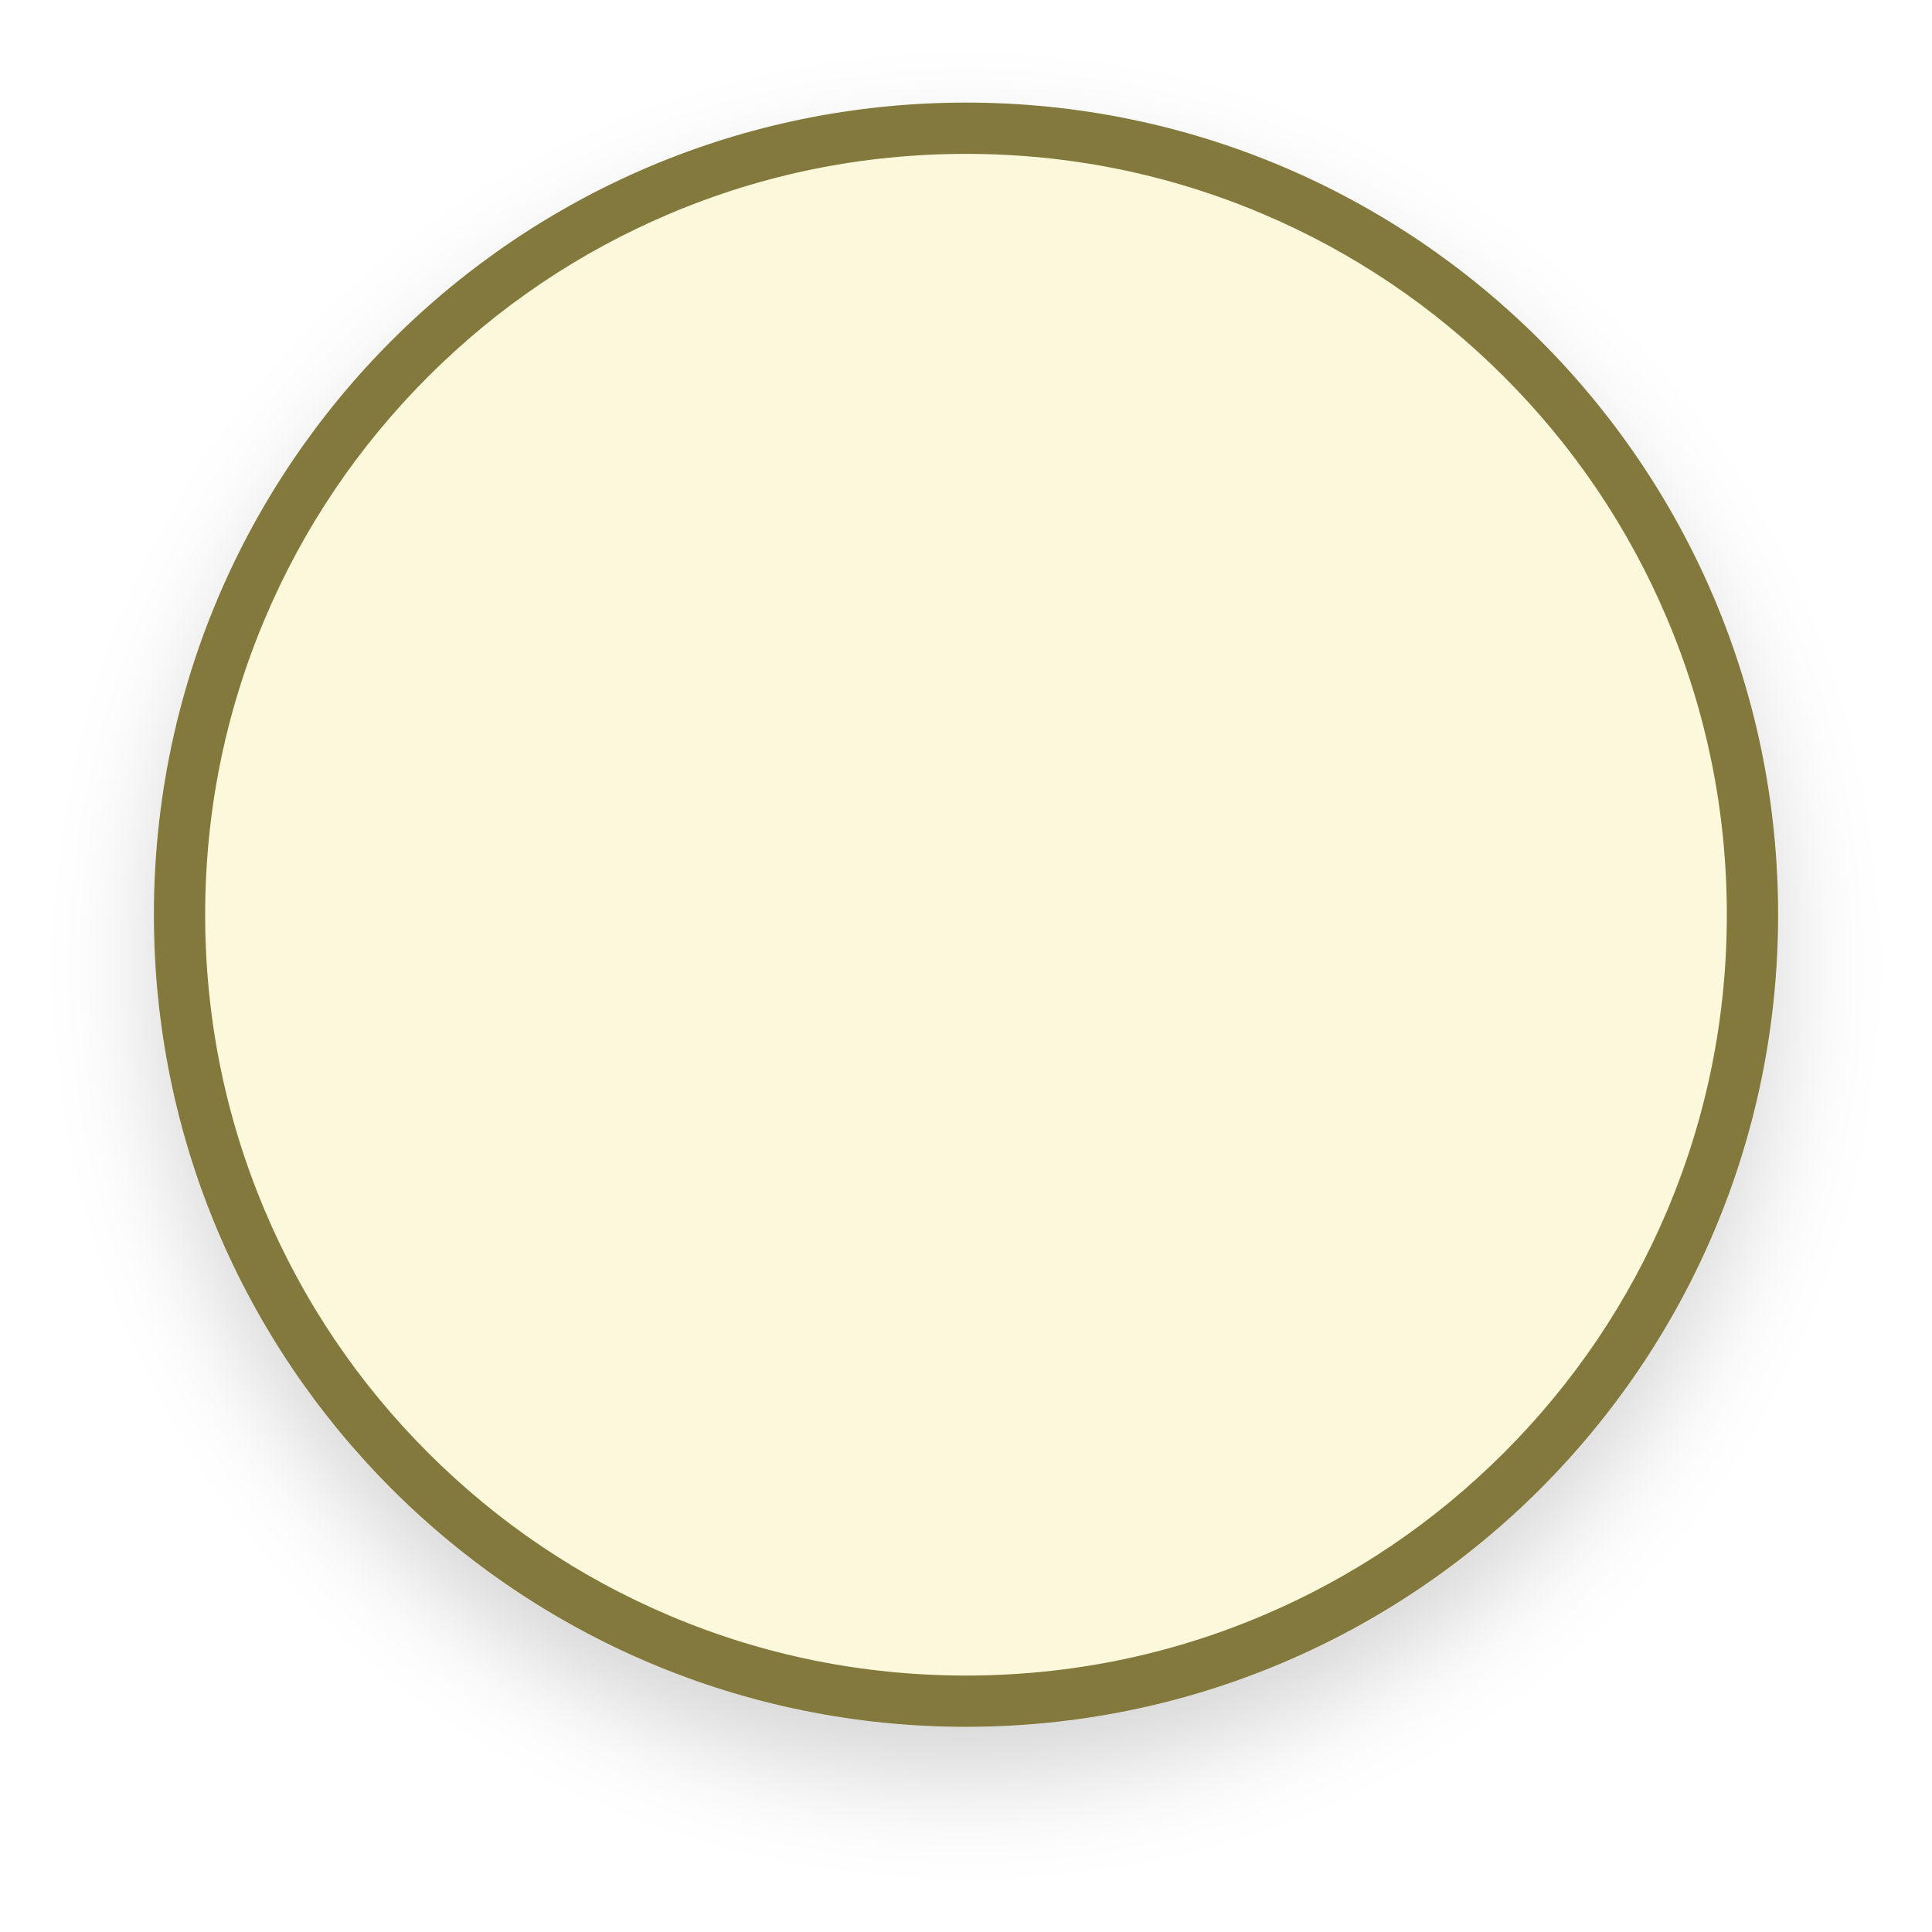
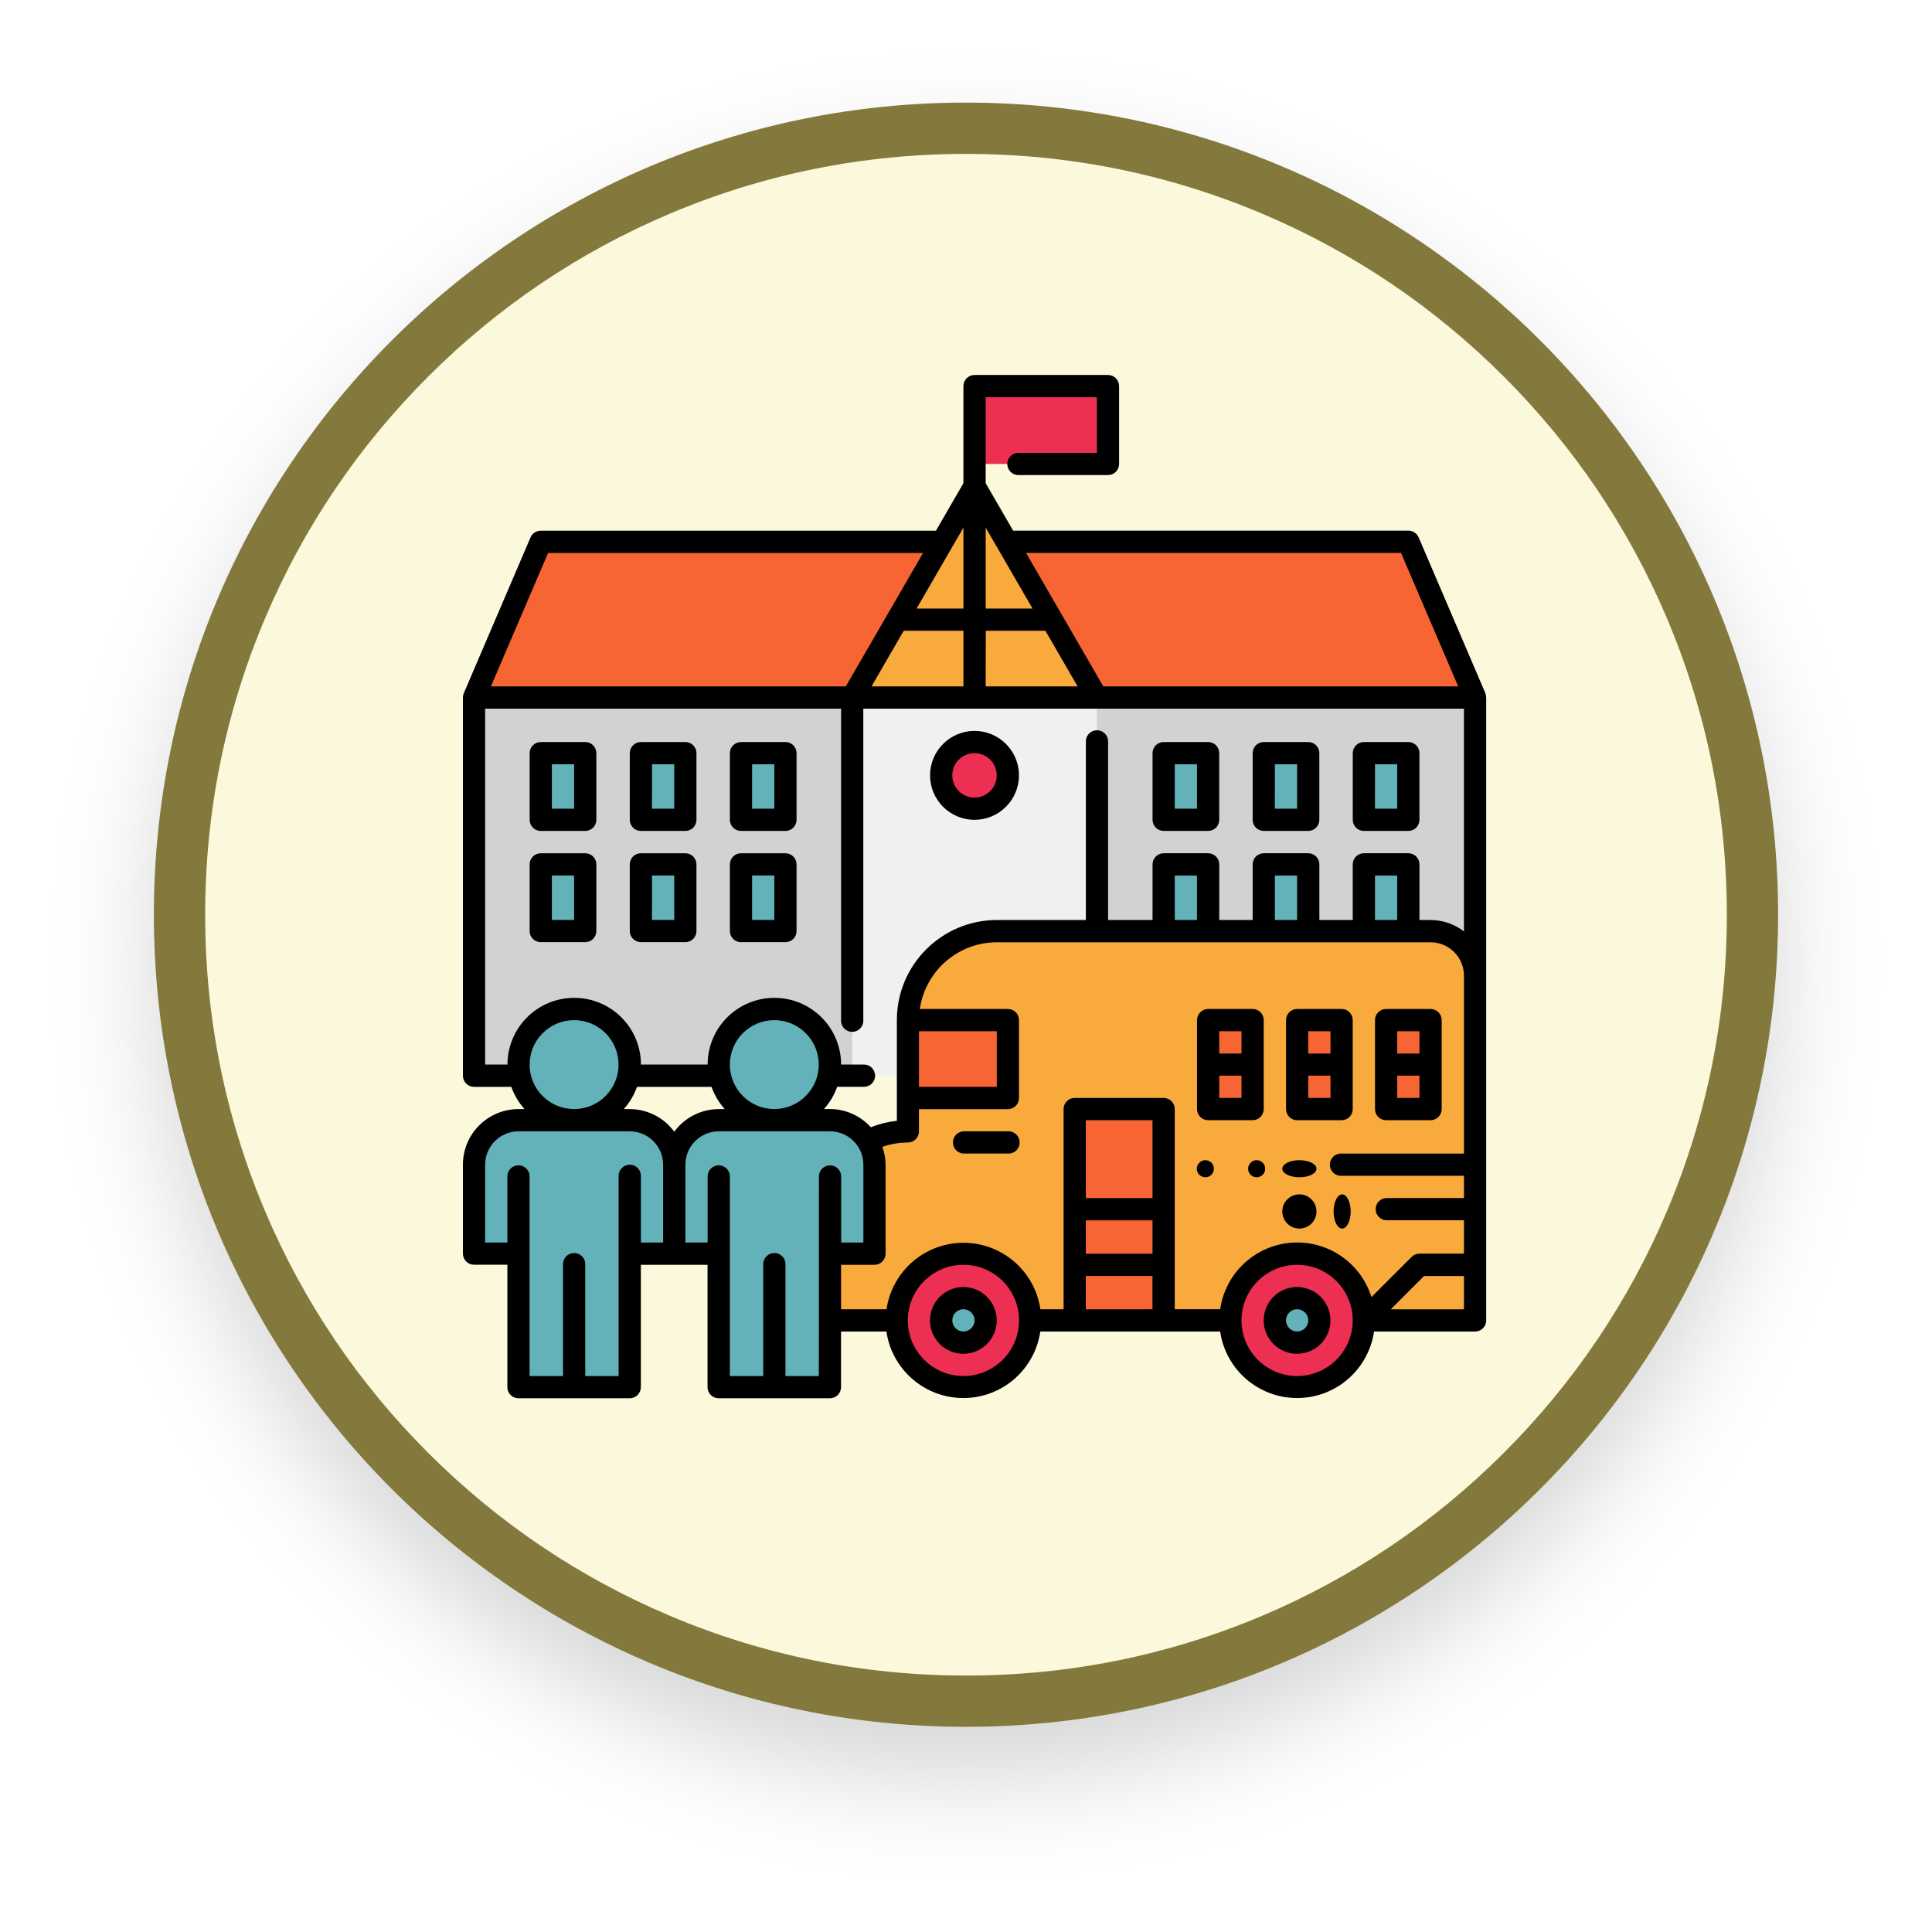
<svg xmlns="http://www.w3.org/2000/svg" width="113" height="113" viewBox="0 0 113 113">
  <defs>
    <filter id="Trazado_982547" x="0" y="0" width="113" height="113" filterUnits="userSpaceOnUse">
      <feOffset dy="3" input="SourceAlpha" />
      <feGaussianBlur stdDeviation="3" result="blur" />
      <feFlood flood-opacity="0.161" />
      <feComposite operator="in" in2="blur" />
      <feComposite in="SourceGraphic" />
    </filter>
  </defs>
-   <g id="Grupo_1225406" data-name="Grupo 1225406" transform="translate(-1112 -5073.421)">
-     <g id="Grupo_1209313" data-name="Grupo 1209313" transform="translate(0 3843.205)">
-       <g id="Grupo_1209049" data-name="Grupo 1209049">
-         <g id="Grupo_1208493" data-name="Grupo 1208493" transform="translate(0 -4397.209)">
-           <g id="Grupo_1202104" data-name="Grupo 1202104" transform="translate(0 -1149.226)">
-             <g id="Grupo_1201923" data-name="Grupo 1201923" transform="translate(-4174.49 4856.378)">
-               <g id="Grupo_1176928" data-name="Grupo 1176928" transform="translate(5295.49 1926.273)">
-                 <g id="Grupo_1172322" data-name="Grupo 1172322" transform="translate(0 0)">
-                   <g id="Grupo_1164700" data-name="Grupo 1164700">
-                     <g id="Grupo_1160931" data-name="Grupo 1160931">
-                       <g id="Grupo_1160749" data-name="Grupo 1160749">
-                         <g id="Grupo_1158891" data-name="Grupo 1158891">
-                           <g id="Grupo_1157406" data-name="Grupo 1157406">
-                             <g id="Grupo_1155793" data-name="Grupo 1155793">
-                               <g id="Grupo_1154704" data-name="Grupo 1154704">
-                                 <g id="Grupo_1150790" data-name="Grupo 1150790">
-                                   <g id="Grupo_1154214" data-name="Grupo 1154214">
-                                     <g id="Grupo_1152583" data-name="Grupo 1152583">
-                                       <g id="Grupo_1146973" data-name="Grupo 1146973">
-                                         <g id="Grupo_1146954" data-name="Grupo 1146954">
-                                           <g transform="matrix(1, 0, 0, 1, -9, -6)" filter="url(#Trazado_982547)">
-                                             <g id="Trazado_982547-2" data-name="Trazado 982547" transform="translate(9 6)" fill="#fcf8db">
-                                               <path d="M 47.5 93.5 C 41.289 93.5 35.265 92.284 29.595 89.886 C 24.118 87.569 19.198 84.252 14.973 80.027 C 10.748 75.802 7.431 70.882 5.114 65.405 C 2.716 59.735 1.5 53.711 1.5 47.5 C 1.5 41.289 2.716 35.265 5.114 29.595 C 7.431 24.118 10.748 19.198 14.973 14.973 C 19.198 10.748 24.118 7.431 29.595 5.114 C 35.265 2.716 41.289 1.5 47.5 1.5 C 53.711 1.5 59.735 2.716 65.405 5.114 C 70.882 7.431 75.802 10.748 80.027 14.973 C 84.252 19.198 87.569 24.118 89.886 29.595 C 92.284 35.265 93.5 41.289 93.5 47.5 C 93.5 53.711 92.284 59.735 89.886 65.405 C 87.569 70.882 84.252 75.802 80.027 80.027 C 75.802 84.252 70.882 87.569 65.405 89.886 C 59.735 92.284 53.711 93.5 47.5 93.5 Z" stroke="none" />
-                                               <path d="M 47.5 3 C 41.491 3 35.664 4.176 30.18 6.496 C 24.881 8.737 20.122 11.946 16.034 16.034 C 11.946 20.121 8.737 24.881 6.496 30.179 C 4.176 35.664 3 41.491 3 47.5 C 3 53.509 4.176 59.336 6.496 64.82 C 8.737 70.119 11.946 74.878 16.034 78.966 C 20.122 83.054 24.881 86.263 30.18 88.504 C 35.664 90.824 41.491 92 47.5 92 C 53.509 92 59.336 90.824 64.821 88.504 C 70.119 86.263 74.878 83.054 78.966 78.966 C 83.054 74.878 86.263 70.119 88.504 64.82 C 90.824 59.336 92 53.509 92 47.5 C 92 41.491 90.824 35.664 88.504 30.179 C 86.263 24.881 83.054 20.121 78.966 16.034 C 74.878 11.946 70.119 8.737 64.821 6.496 C 59.336 4.176 53.509 3 47.5 3 M 47.5 0 C 73.734 0 95 21.266 95 47.5 C 95 73.733 73.734 95 47.5 95 C 21.266 95 7.62939453125e-06 73.733 7.62939453125e-06 47.5 C 7.62939453125e-06 21.266 21.266 0 47.5 0 Z" stroke="none" fill="#83793c" />
+   <g id="Grupo_1225414" data-name="Grupo 1225414" transform="translate(-3386 -1519.143)">
+     <g id="Grupo_1224650" data-name="Grupo 1224650" transform="translate(2274 -3554.277)">
+       <g id="Grupo_1209313" data-name="Grupo 1209313" transform="translate(0 3843.205)">
+         <g id="Grupo_1209049" data-name="Grupo 1209049">
+           <g id="Grupo_1208493" data-name="Grupo 1208493" transform="translate(0 -4397.209)">
+             <g id="Grupo_1202104" data-name="Grupo 1202104" transform="translate(0 -1149.226)">
+               <g id="Grupo_1201923" data-name="Grupo 1201923" transform="translate(-4174.49 4856.378)">
+                 <g id="Grupo_1176928" data-name="Grupo 1176928" transform="translate(5295.49 1926.273)">
+                   <g id="Grupo_1172322" data-name="Grupo 1172322" transform="translate(0 0)">
+                     <g id="Grupo_1164700" data-name="Grupo 1164700">
+                       <g id="Grupo_1160931" data-name="Grupo 1160931">
+                         <g id="Grupo_1160749" data-name="Grupo 1160749">
+                           <g id="Grupo_1158891" data-name="Grupo 1158891">
+                             <g id="Grupo_1157406" data-name="Grupo 1157406">
+                               <g id="Grupo_1155793" data-name="Grupo 1155793">
+                                 <g id="Grupo_1154704" data-name="Grupo 1154704">
+                                   <g id="Grupo_1150790" data-name="Grupo 1150790">
+                                     <g id="Grupo_1154214" data-name="Grupo 1154214">
+                                       <g id="Grupo_1152583" data-name="Grupo 1152583">
+                                         <g id="Grupo_1146973" data-name="Grupo 1146973">
+                                           <g id="Grupo_1146954" data-name="Grupo 1146954">
+                                             <g transform="matrix(1, 0, 0, 1, -9, -6)" filter="url(#Trazado_982547)">
+                                               <g id="Trazado_982547-2" data-name="Trazado 982547" transform="translate(9 6)" fill="#fcf8db">
+                                                 <path d="M 47.5 93.5 C 41.289 93.5 35.265 92.284 29.595 89.886 C 24.118 87.569 19.198 84.252 14.973 80.027 C 10.748 75.802 7.431 70.882 5.114 65.405 C 2.716 59.735 1.5 53.711 1.5 47.5 C 1.5 41.289 2.716 35.265 5.114 29.595 C 7.431 24.118 10.748 19.198 14.973 14.973 C 19.198 10.748 24.118 7.431 29.595 5.114 C 35.265 2.716 41.289 1.5 47.5 1.5 C 53.711 1.5 59.735 2.716 65.405 5.114 C 70.882 7.431 75.802 10.748 80.027 14.973 C 84.252 19.198 87.569 24.118 89.886 29.595 C 92.284 35.265 93.5 41.289 93.5 47.5 C 93.5 53.711 92.284 59.735 89.886 65.405 C 87.569 70.882 84.252 75.802 80.027 80.027 C 75.802 84.252 70.882 87.569 65.405 89.886 C 59.735 92.284 53.711 93.5 47.5 93.5 Z" stroke="none" />
+                                                 <path d="M 47.5 3 C 41.491 3 35.664 4.176 30.18 6.496 C 24.881 8.737 20.122 11.946 16.034 16.034 C 11.946 20.121 8.737 24.881 6.496 30.179 C 4.176 35.664 3 41.491 3 47.5 C 3 53.509 4.176 59.336 6.496 64.82 C 8.737 70.119 11.946 74.878 16.034 78.966 C 20.122 83.054 24.881 86.263 30.18 88.504 C 35.664 90.824 41.491 92 47.5 92 C 53.509 92 59.336 90.824 64.821 88.504 C 70.119 86.263 74.878 83.054 78.966 78.966 C 83.054 74.878 86.263 70.119 88.504 64.82 C 90.824 59.336 92 53.509 92 47.5 C 92 41.491 90.824 35.664 88.504 30.179 C 86.263 24.881 83.054 20.121 78.966 16.034 C 74.878 11.946 70.119 8.737 64.821 6.496 C 59.336 4.176 53.509 3 47.5 3 M 47.5 0 C 73.734 0 95 21.266 95 47.5 C 95 73.733 73.734 95 47.5 95 C 21.266 95 7.62939453125e-06 73.733 7.62939453125e-06 47.5 C 7.62939453125e-06 21.266 21.266 0 47.5 0 Z" stroke="none" fill="#83793c" />
+                                               </g>
                                            </g>
                                          </g>
                                        </g>
                                      </g>
                                    </g>
                                  </g>
                                </g>
                              </g>
                            </g>
                          </g>
                        </g>
                      </g>
                    </g>
                  </g>
                </g>
              </g>
            </g>
          </g>
        </g>
      </g>
    </g>
+     <g id="school_2103460" transform="translate(3411.075 1539.075)">
+       <path id="Trazado_1057503" data-name="Trazado 1057503" d="M37,31H51.312V53.119H37Z" transform="translate(-12.231 -10.134)" fill="#f0f0f0" />
+       <path id="Trazado_1057504" data-name="Trazado 1057504" d="M59,31H81.119V53.119H59Z" transform="translate(-19.919 -10.134)" fill="#d2d2d2" />
+       <path id="Trazado_1057505" data-name="Trazado 1057505" d="M3,31H25.119V53.119H3Z" transform="translate(-0.349 -10.134)" fill="#d2d2d2" />
+       <ellipse id="Elipse_13644" data-name="Elipse 13644" cx="2" cy="1.5" rx="2" ry="1.5" transform="translate(29.925 23.925)" fill="#ec2f53" />
+       <circle id="Elipse_13645" data-name="Elipse 13645" cx="3.5" cy="3.5" r="3.5" transform="translate(16.925 38.925)" fill="#63b2b9" />
+       <circle id="Elipse_13646" data-name="Elipse 13646" cx="3.5" cy="3.5" r="3.5" transform="translate(4.925 38.925)" fill="#63b2b9" />
+       <path id="Trazado_1057506" data-name="Trazado 1057506" d="M12.108,76.807v7.807H5.6V76.807H3V71.6A2.6,2.6,0,0,1,5.6,69h6.506a2.6,2.6,0,0,1,2.6,2.6v5.2Z" transform="translate(-0.349 -23.413)" fill="#63b2b9" />
+       <path id="Trazado_1057507" data-name="Trazado 1057507" d="M30.108,76.807v7.807H23.6V76.807H21V71.6A2.6,2.6,0,0,1,23.6,69h6.506a2.6,2.6,0,0,1,2.6,2.6v5.2Z" transform="translate(-6.64 -23.413)" fill="#63b2b9" />
+       <path id="Trazado_1057508" data-name="Trazado 1057508" d="M74.9,81A3.9,3.9,0,1,1,71,84.9,3.906,3.906,0,0,1,74.9,81Zm1.3,3.9a1.3,1.3,0,1,0-1.3,1.3A1.3,1.3,0,0,0,76.2,84.9Z" transform="translate(-24.112 -27.606)" fill="#ec2f53" />
+       <path id="Trazado_1057509" data-name="Trazado 1057509" d="M44.9,81A3.9,3.9,0,1,1,41,84.9,3.906,3.906,0,0,1,44.9,81Zm1.3,3.9a1.3,1.3,0,1,0-1.3,1.3A1.3,1.3,0,0,0,46.2,84.9Z" transform="translate(-13.628 -27.606)" fill="#ec2f53" />
+       <path id="Trazado_1057510" data-name="Trazado 1057510" d="M72.732,74.769H66.227a3.9,3.9,0,1,0-7.807,0H46.71a3.9,3.9,0,1,0-7.807,0H35v-3.9h2.6v-5.2a2.6,2.6,0,0,0-.4-1.386,5.115,5.115,0,0,1,2.355-.566V57.2a5.2,5.2,0,0,1,5.2-5.2H70.13a2.6,2.6,0,0,1,2.6,2.6Z" transform="translate(-11.532 -17.472)" fill="#f9aa3d" />
+       <path id="Trazado_1057511" data-name="Trazado 1057511" d="M57,68h5.2V80.36H57Z" transform="translate(-19.22 -23.064)" fill="#f66533" />
+       <path id="Trazado_1057512" data-name="Trazado 1057512" d="M85,60h2.6v5.2H85Z" transform="translate(-29.004 -20.268)" fill="#f66533" />
+       <path id="Trazado_1057513" data-name="Trazado 1057513" d="M77,60h2.6v5.2H77Z" transform="translate(-26.209 -20.268)" fill="#f66533" />
+       <path id="Trazado_1057514" data-name="Trazado 1057514" d="M69,60h2.6v5.2H69Z" transform="translate(-23.413 -20.268)" fill="#f66533" />
+       <path id="Trazado_1057515" data-name="Trazado 1057515" d="M42,60h5.855v4.554H42Z" transform="translate(-13.978 -20.268)" fill="#f66533" />
+       <g id="Grupo_1225413" data-name="Grupo 1225413" transform="translate(6.554 24.119)">
+         <path id="Trazado_1057516" data-name="Trazado 1057516" d="M83,46h2.6v3.9H83Z" transform="translate(-34.859 -39.494)" fill="#63b2b9" />
+         <path id="Trazado_1057517" data-name="Trazado 1057517" d="M83,36h2.6v3.9H83Z" transform="translate(-34.859 -36)" fill="#63b2b9" />
+         <path id="Trazado_1057518" data-name="Trazado 1057518" d="M74,46h2.6v3.9H74Z" transform="translate(-31.714 -39.494)" fill="#63b2b9" />
+         <path id="Trazado_1057519" data-name="Trazado 1057519" d="M74,36h2.6v3.9H74Z" transform="translate(-31.714 -36)" fill="#63b2b9" />
+         <path id="Trazado_1057520" data-name="Trazado 1057520" d="M65,46h2.6v3.9H65Z" transform="translate(-28.569 -39.494)" fill="#63b2b9" />
+         <path id="Trazado_1057521" data-name="Trazado 1057521" d="M65,36h2.6v3.9H65Z" transform="translate(-28.569 -36)" fill="#63b2b9" />
+         <path id="Trazado_1057522" data-name="Trazado 1057522" d="M27,46h2.6v3.9H27Z" transform="translate(-15.29 -39.494)" fill="#63b2b9" />
+         <path id="Trazado_1057523" data-name="Trazado 1057523" d="M27,36h2.6v3.9H27Z" transform="translate(-15.29 -36)" fill="#63b2b9" />
+         <path id="Trazado_1057524" data-name="Trazado 1057524" d="M18,46h2.6v3.9H18Z" transform="translate(-12.145 -39.494)" fill="#63b2b9" />
+         <path id="Trazado_1057525" data-name="Trazado 1057525" d="M18,36h2.6v3.9H18Z" transform="translate(-12.145 -36)" fill="#63b2b9" />
+         <path id="Trazado_1057526" data-name="Trazado 1057526" d="M9,46h2.6v3.9H9Z" transform="translate(-9 -39.494)" fill="#63b2b9" />
+         <path id="Trazado_1057527" data-name="Trazado 1057527" d="M9,36h2.6v3.9H9Z" transform="translate(-9 -36)" fill="#63b2b9" />
+       </g>
+       <path id="Trazado_1057528" data-name="Trazado 1057528" d="M44.156,12,37,24.36H51.312Z" transform="translate(-12.231 -3.494)" fill="#f9aa3d" />
+       <path id="Trazado_1057529" data-name="Trazado 1057529" d="M50.92,17.033,50.972,17h23.42l3.9,9.108H56.176Z" transform="translate(-17.095 -5.242)" fill="#f66533" />
+       <path id="Trazado_1057530" data-name="Trazado 1057530" d="M25.119,26.108H3L6.9,17h23.42l.052.033Z" transform="translate(-0.349 -5.242)" fill="#f66533" />
+       <circle id="Elipse_13647" data-name="Elipse 13647" cx="1.5" cy="1.5" r="1.5" transform="translate(29.925 55.925)" fill="#63b2b9" />
+       <ellipse id="Elipse_13648" data-name="Elipse 13648" cx="1" cy="1.5" rx="1" ry="1.5" transform="translate(49.925 55.925)" fill="#63b2b9" />
+       <path id="Trazado_1057531" data-name="Trazado 1057531" d="M48,3h7.807V7.554H48Z" transform="translate(-16.075 -0.349)" fill="#ec2f53" />
+       <path id="Trazado_1057532" data-name="Trazado 1057532" d="M61.846,20.839a.646.646,0,0,0-.044-.217l0-.012h0L57.9,11.5a.652.652,0,0,0-.6-.394H34.183L32.576,8.331V3.3h6.506V6.554H34.528a.651.651,0,1,0,0,1.3h5.2a.65.65,0,0,0,.651-.651V2.651A.65.65,0,0,0,39.732,2H31.925a.65.65,0,0,0-.651.651V8.331l-1.608,2.777H6.554a.65.65,0,0,0-.6.394l-3.9,9.108A.65.65,0,0,0,2,20.866H2V42.985a.65.65,0,0,0,.651.651H4.83a3.909,3.909,0,0,0,.774,1.3H5.253A3.256,3.256,0,0,0,2,48.189v5.2a.65.65,0,0,0,.651.651H4.6V61.2a.65.65,0,0,0,.651.651h6.506a.65.65,0,0,0,.651-.651V54.044h3.9V61.2a.65.65,0,0,0,.651.651h6.506a.65.65,0,0,0,.651-.651V57.948h2.654a4.548,4.548,0,0,0,9,0H46.29a4.548,4.548,0,0,0,9,0H61.2a.65.65,0,0,0,.651-.651V20.866C61.851,20.857,61.846,20.849,61.846,20.839Zm-4.977-8.431,3.346,7.807H39.456l-4.519-7.807ZM32.576,10.928l2.741,4.733H32.576Zm-1.3,4.733H28.534l2.741-4.733Zm-3.494,1.3h3.494v3.253H25.9Zm4.8,0H36.07l1.883,3.253H32.576ZM6.983,12.409H28.914l-4.519,7.807H3.637ZM3.3,42.334V21.517H24.119V39.732a.651.651,0,1,0,1.3,0V21.517H60.55V34.545a3.219,3.219,0,0,0-1.952-.667h-.651V30.624a.65.65,0,0,0-.651-.651h-2.6a.65.65,0,0,0-.651.651v3.253H52.093V30.624a.65.65,0,0,0-.651-.651h-2.6a.65.65,0,0,0-.651.651v3.253H46.238V30.624a.65.65,0,0,0-.651-.651h-2.6a.65.65,0,0,0-.651.651v3.253h-2.6V23.468a.651.651,0,1,0-1.3,0V33.877h-5.2a5.862,5.862,0,0,0-5.855,5.855v5.891A5.791,5.791,0,0,0,25.859,46a3.233,3.233,0,0,0-2.391-1.066h-.351a3.887,3.887,0,0,0,.774-1.3H25.42a.651.651,0,1,0,0-1.3h-1.3a3.9,3.9,0,1,0-7.807,0h-3.9a3.9,3.9,0,1,0-7.807,0Zm53.345-8.457h-1.3v-2.6h1.3Zm-5.855,0h-1.3v-2.6h1.3Zm-5.855,0h-1.3v-2.6h1.3ZM28.673,40.383h4.554v3.253H28.673ZM14.36,46.258a3.241,3.241,0,0,0-2.6-1.321h-.351a3.887,3.887,0,0,0,.774-1.3H16.54a3.909,3.909,0,0,0,.774,1.3h-.351a3.241,3.241,0,0,0-2.6,1.321Zm3.253-3.923a2.6,2.6,0,1,1,2.6,2.6A2.6,2.6,0,0,1,17.613,42.334Zm-11.71,0a2.6,2.6,0,1,1,2.6,2.6A2.6,2.6,0,0,1,5.9,42.334Zm5.855,5.855a.65.65,0,0,0-.651.651V60.55H9.156V54.044a.651.651,0,1,0-1.3,0V60.55H5.9V48.84a.651.651,0,0,0-1.3,0v3.9H3.3V48.189a1.954,1.954,0,0,1,1.952-1.952h6.506a1.954,1.954,0,0,1,1.952,1.952v4.554h-1.3v-3.9A.651.651,0,0,0,11.758,48.189ZM22.818,60.55H20.866V54.044a.651.651,0,1,0-1.3,0V60.55H17.613V48.84a.651.651,0,0,0-1.3,0v3.9h-1.3V48.189a1.954,1.954,0,0,1,1.952-1.952h6.506a1.954,1.954,0,0,1,1.952,1.952v4.554h-1.3v-3.9a.651.651,0,0,0-1.3,0Zm1.3-6.506H26.07a.65.65,0,0,0,.651-.651v-5.2a3.211,3.211,0,0,0-.188-1.047,4.535,4.535,0,0,1,1.489-.254.65.65,0,0,0,.651-.651v-1.3h5.2a.65.65,0,0,0,.651-.651V39.732a.65.65,0,0,0-.651-.651H28.725a4.558,4.558,0,0,1,4.5-3.9H58.6A1.954,1.954,0,0,1,60.55,37.13V47.539H53.394a.651.651,0,1,0,0,1.3H60.55v1.3H56a.651.651,0,0,0,0,1.3H60.55v1.952h-2.6a.649.649,0,0,0-.46.191l-2.351,2.351a4.55,4.55,0,0,0-8.847.711H43.635V44.936a.65.65,0,0,0-.651-.651h-5.2a.65.65,0,0,0-.651.651v11.71H35.777a4.548,4.548,0,0,0-9,0H24.119Zm18.215-3.9h-3.9V45.587h3.9Zm-3.9,1.3h3.9v1.952h-3.9ZM31.275,60.55A3.253,3.253,0,1,1,34.528,57.3,3.256,3.256,0,0,1,31.275,60.55Zm7.156-3.9V54.695h3.9v1.952Zm12.361,3.9A3.253,3.253,0,1,1,54.044,57.3,3.256,3.256,0,0,1,50.791,60.55Zm5.474-3.9,1.952-1.952H60.55v1.952Z" />
+       <path id="Trazado_1057533" data-name="Trazado 1057533" d="M17.651,40.2h2.6a.65.65,0,0,0,.651-.651v-3.9A.65.65,0,0,0,20.253,35h-2.6a.65.65,0,0,0-.651.651v3.9A.65.65,0,0,0,17.651,40.2Zm.651-3.9h1.3v2.6H18.3Z" transform="translate(-5.242 -11.532)" />
+       <path id="Trazado_1057534" data-name="Trazado 1057534" d="M26.651,40.2h2.6a.65.65,0,0,0,.651-.651v-3.9A.65.65,0,0,0,29.253,35h-2.6a.65.65,0,0,0-.651.651v3.9A.65.65,0,0,0,26.651,40.2Zm.651-3.9h1.3v2.6H27.3Z" transform="translate(-8.387 -11.532)" />
+       <path id="Trazado_1057535" data-name="Trazado 1057535" d="M17.651,50.2h2.6a.65.65,0,0,0,.651-.651v-3.9A.65.65,0,0,0,20.253,45h-2.6a.65.65,0,0,0-.651.651v3.9A.65.65,0,0,0,17.651,50.2Zm.651-3.9h1.3v2.6H18.3Z" transform="translate(-5.242 -15.026)" />
+       <path id="Trazado_1057536" data-name="Trazado 1057536" d="M8.651,40.2h2.6a.65.65,0,0,0,.651-.651v-3.9A.65.65,0,0,0,11.253,35h-2.6A.65.65,0,0,0,8,35.651v3.9A.65.65,0,0,0,8.651,40.2ZM9.3,36.3h1.3v2.6H9.3Z" transform="translate(-2.097 -11.532)" />
+       <path id="Trazado_1057537" data-name="Trazado 1057537" d="M8.651,50.2h2.6a.65.65,0,0,0,.651-.651v-3.9A.65.65,0,0,0,11.253,45h-2.6A.65.65,0,0,0,8,45.651v3.9A.65.65,0,0,0,8.651,50.2ZM9.3,46.3h1.3v2.6H9.3Z" transform="translate(-2.097 -15.026)" />
+       <path id="Trazado_1057538" data-name="Trazado 1057538" d="M26.651,50.2h2.6a.65.65,0,0,0,.651-.651v-3.9A.65.65,0,0,0,29.253,45h-2.6a.65.65,0,0,0-.651.651v3.9A.65.65,0,0,0,26.651,50.2Zm.651-3.9h1.3v2.6H27.3Z" transform="translate(-8.387 -15.026)" />
+       <path id="Trazado_1057539" data-name="Trazado 1057539" d="M73.651,40.2h2.6a.65.65,0,0,0,.651-.651v-3.9A.65.65,0,0,0,76.253,35h-2.6a.65.65,0,0,0-.651.651v3.9A.65.65,0,0,0,73.651,40.2Zm.651-3.9h1.3v2.6H74.3Z" transform="translate(-24.811 -11.532)" />
+       <path id="Trazado_1057540" data-name="Trazado 1057540" d="M82.651,40.2h2.6a.65.65,0,0,0,.651-.651v-3.9A.65.65,0,0,0,85.253,35h-2.6a.65.65,0,0,0-.651.651v3.9A.65.65,0,0,0,82.651,40.2Zm.651-3.9h1.3v2.6H83.3Z" transform="translate(-27.956 -11.532)" />
+       <path id="Trazado_1057541" data-name="Trazado 1057541" d="M64.651,40.2h2.6a.65.65,0,0,0,.651-.651v-3.9A.65.65,0,0,0,67.253,35h-2.6a.65.65,0,0,0-.651.651v3.9A.65.65,0,0,0,64.651,40.2Zm.651-3.9h1.3v2.6H65.3Z" transform="translate(-21.666 -11.532)" />
+       <path id="Trazado_1057542" data-name="Trazado 1057542" d="M46.6,39.2A2.6,2.6,0,1,0,44,36.6,2.6,2.6,0,0,0,46.6,39.2Zm0-3.9a1.3,1.3,0,1,1-1.3,1.3A1.3,1.3,0,0,1,46.6,35.3Z" transform="translate(-14.677 -11.182)" />
+       <path id="Trazado_1057543" data-name="Trazado 1057543" d="M75.952,84A1.952,1.952,0,1,0,77.9,85.952,1.954,1.954,0,0,0,75.952,84Zm0,2.6a.651.651,0,1,1,.651-.651A.651.651,0,0,1,75.952,86.6Z" transform="translate(-25.16 -28.655)" />
+       <path id="Trazado_1057544" data-name="Trazado 1057544" d="M45.952,84A1.952,1.952,0,1,0,47.9,85.952,1.954,1.954,0,0,0,45.952,84Zm0,2.6a.651.651,0,1,1,.651-.651A.651.651,0,0,1,45.952,86.6Z" transform="translate(-14.677 -28.655)" />
+       <path id="Trazado_1057545" data-name="Trazado 1057545" d="M46.651,71.3h2.6a.651.651,0,1,0,0-1.3h-2.6a.651.651,0,0,0,0,1.3Z" transform="translate(-15.376 -23.762)" />
+       <path id="Trazado_1057546" data-name="Trazado 1057546" d="M68.651,65.506h2.6a.65.65,0,0,0,.651-.651v-5.2A.65.65,0,0,0,71.253,59h-2.6a.65.65,0,0,0-.651.651v5.2A.65.65,0,0,0,68.651,65.506Zm.651-1.3V62.9h1.3v1.3Zm1.3-3.9v1.3H69.3V60.3Z" transform="translate(-23.064 -19.919)" />
+       <path id="Trazado_1057547" data-name="Trazado 1057547" d="M76.651,65.506h2.6a.65.65,0,0,0,.651-.651v-5.2A.65.65,0,0,0,79.253,59h-2.6a.65.65,0,0,0-.651.651v5.2A.65.65,0,0,0,76.651,65.506Zm.651-1.3V62.9h1.3v1.3Zm1.3-3.9v1.3H77.3V60.3Z" transform="translate(-25.859 -19.919)" />
+       <path id="Trazado_1057548" data-name="Trazado 1057548" d="M84.651,65.506h2.6a.65.65,0,0,0,.651-.651v-5.2A.65.65,0,0,0,87.253,59h-2.6a.65.65,0,0,0-.651.651v5.2A.65.65,0,0,0,84.651,65.506Zm.651-1.3V62.9h1.3v1.3Zm1.3-3.9v1.3H85.3V60.3Z" transform="translate(-28.655 -19.919)" />
+       <circle id="Elipse_13649" data-name="Elipse 13649" cx="0.5" cy="0.5" r="0.5" transform="translate(47.925 47.925)" />
+       <ellipse id="Elipse_13650" data-name="Elipse 13650" cx="1" cy="0.5" rx="1" ry="0.5" transform="translate(49.925 47.925)" />
+       <circle id="Elipse_13651" data-name="Elipse 13651" cx="1" cy="1" r="1" transform="translate(49.925 49.925)" />
+       <ellipse id="Elipse_13652" data-name="Elipse 13652" cx="0.5" cy="1" rx="0.5" ry="1" transform="translate(52.925 49.925)" />
+       <circle id="Elipse_13653" data-name="Elipse 13653" cx="0.5" cy="0.5" r="0.5" transform="translate(44.925 47.925)" />
+     </g>
  </g>
</svg>
